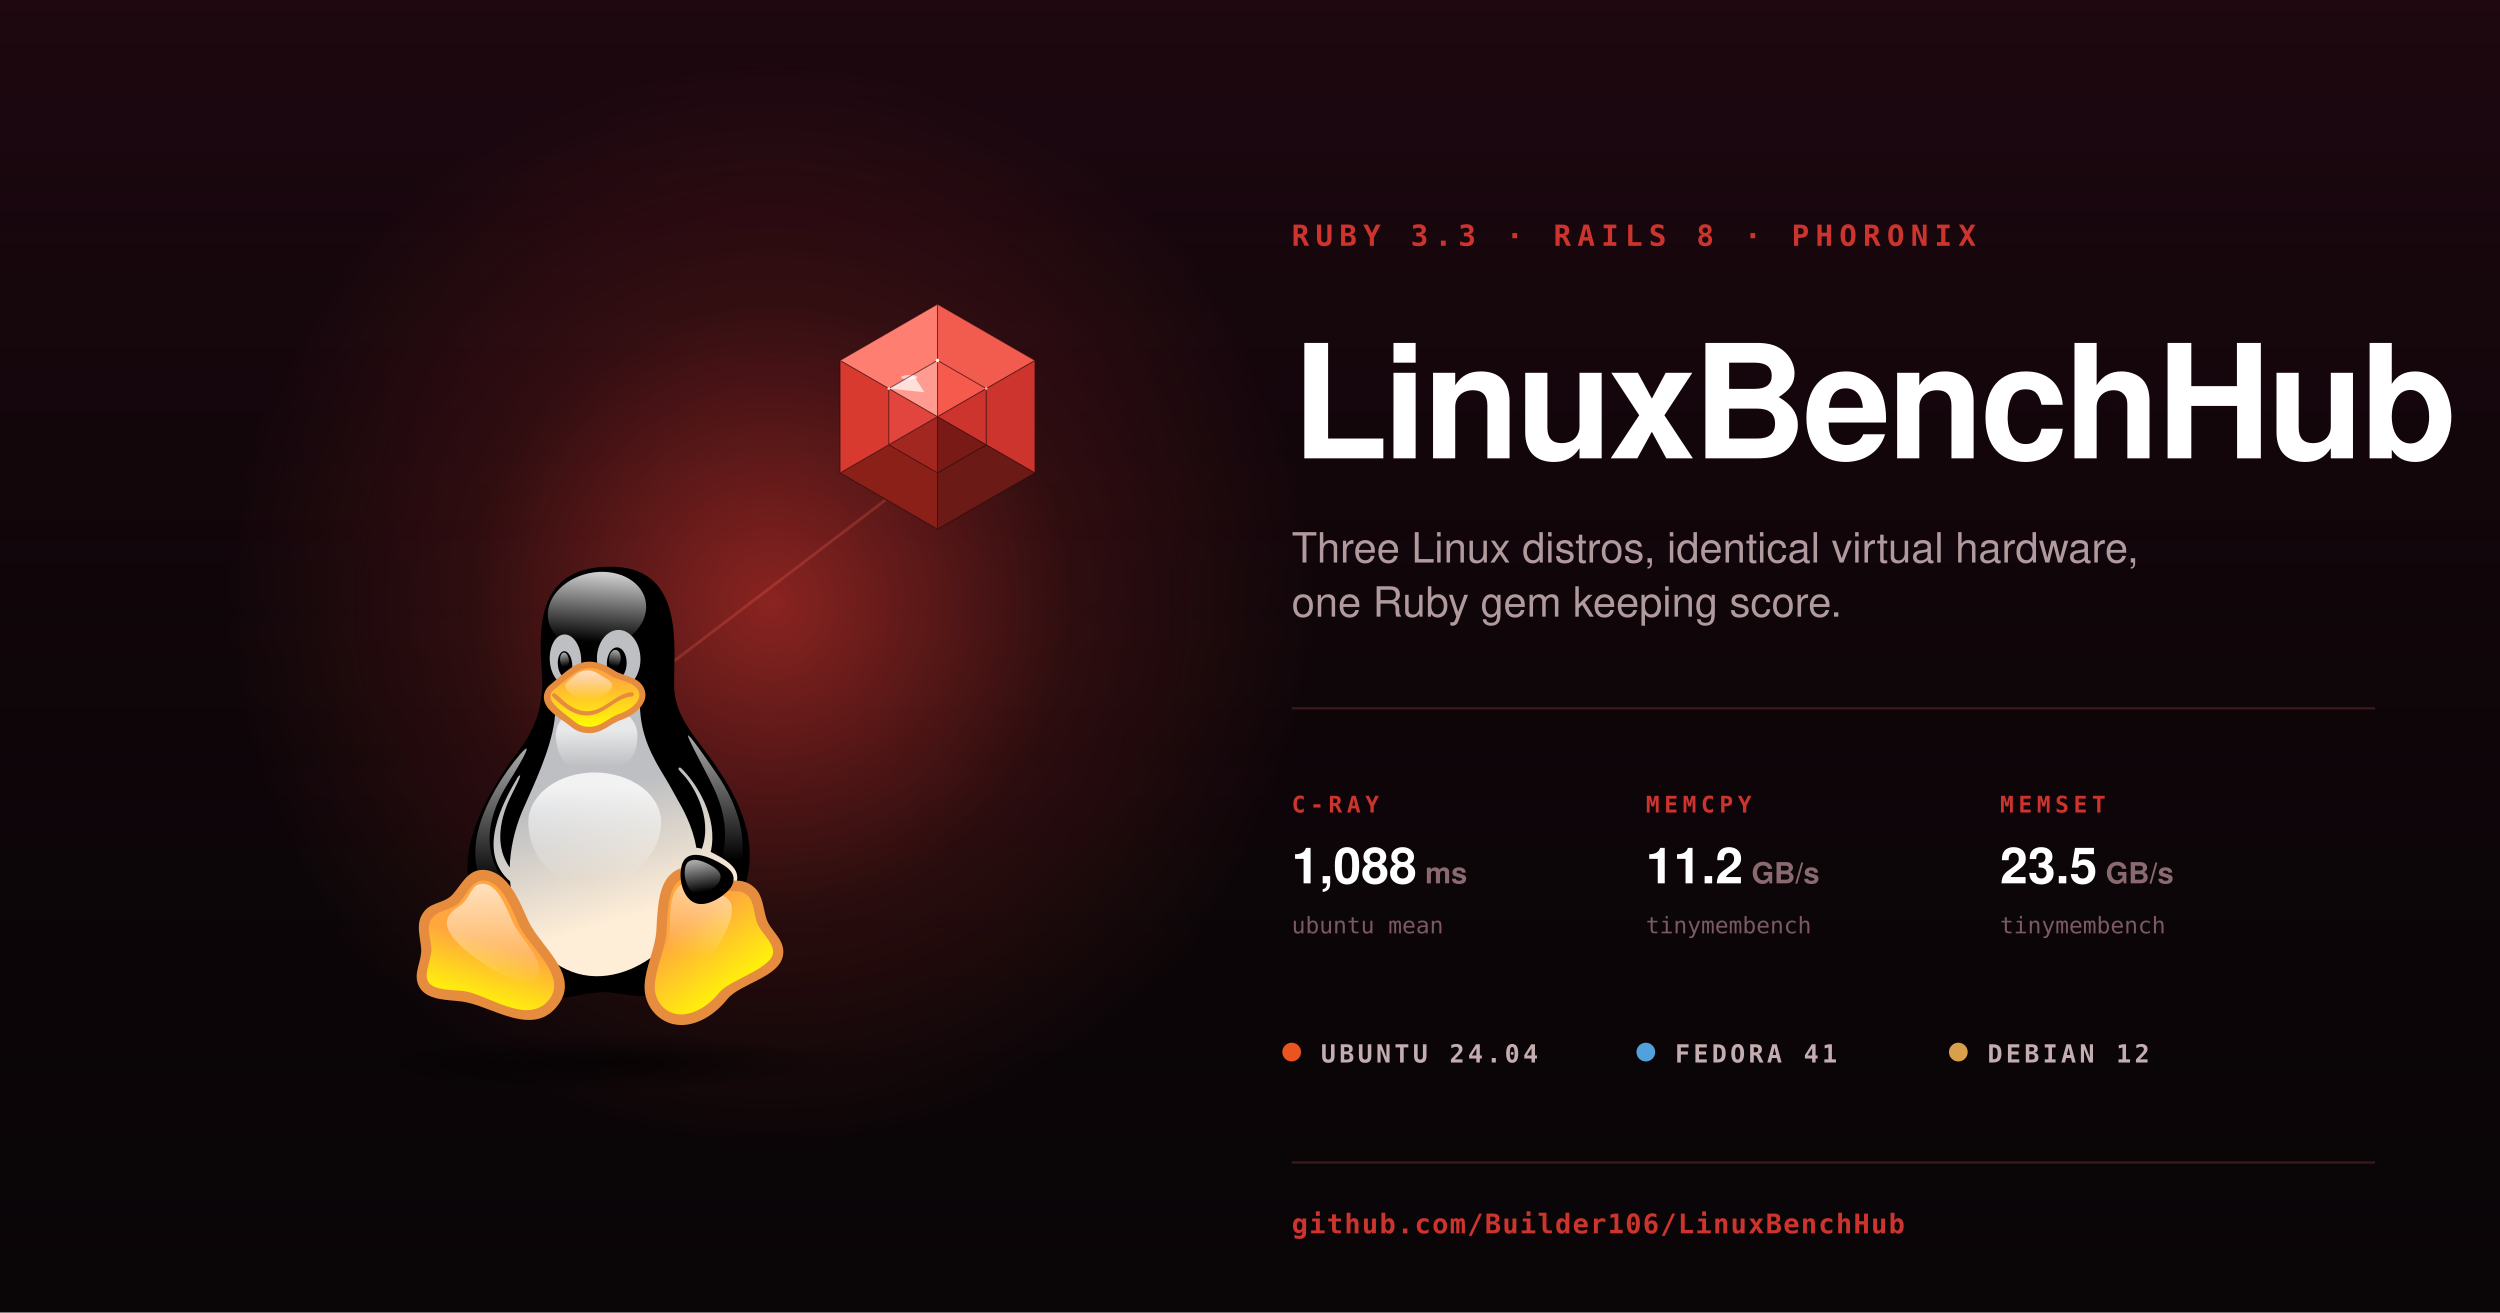
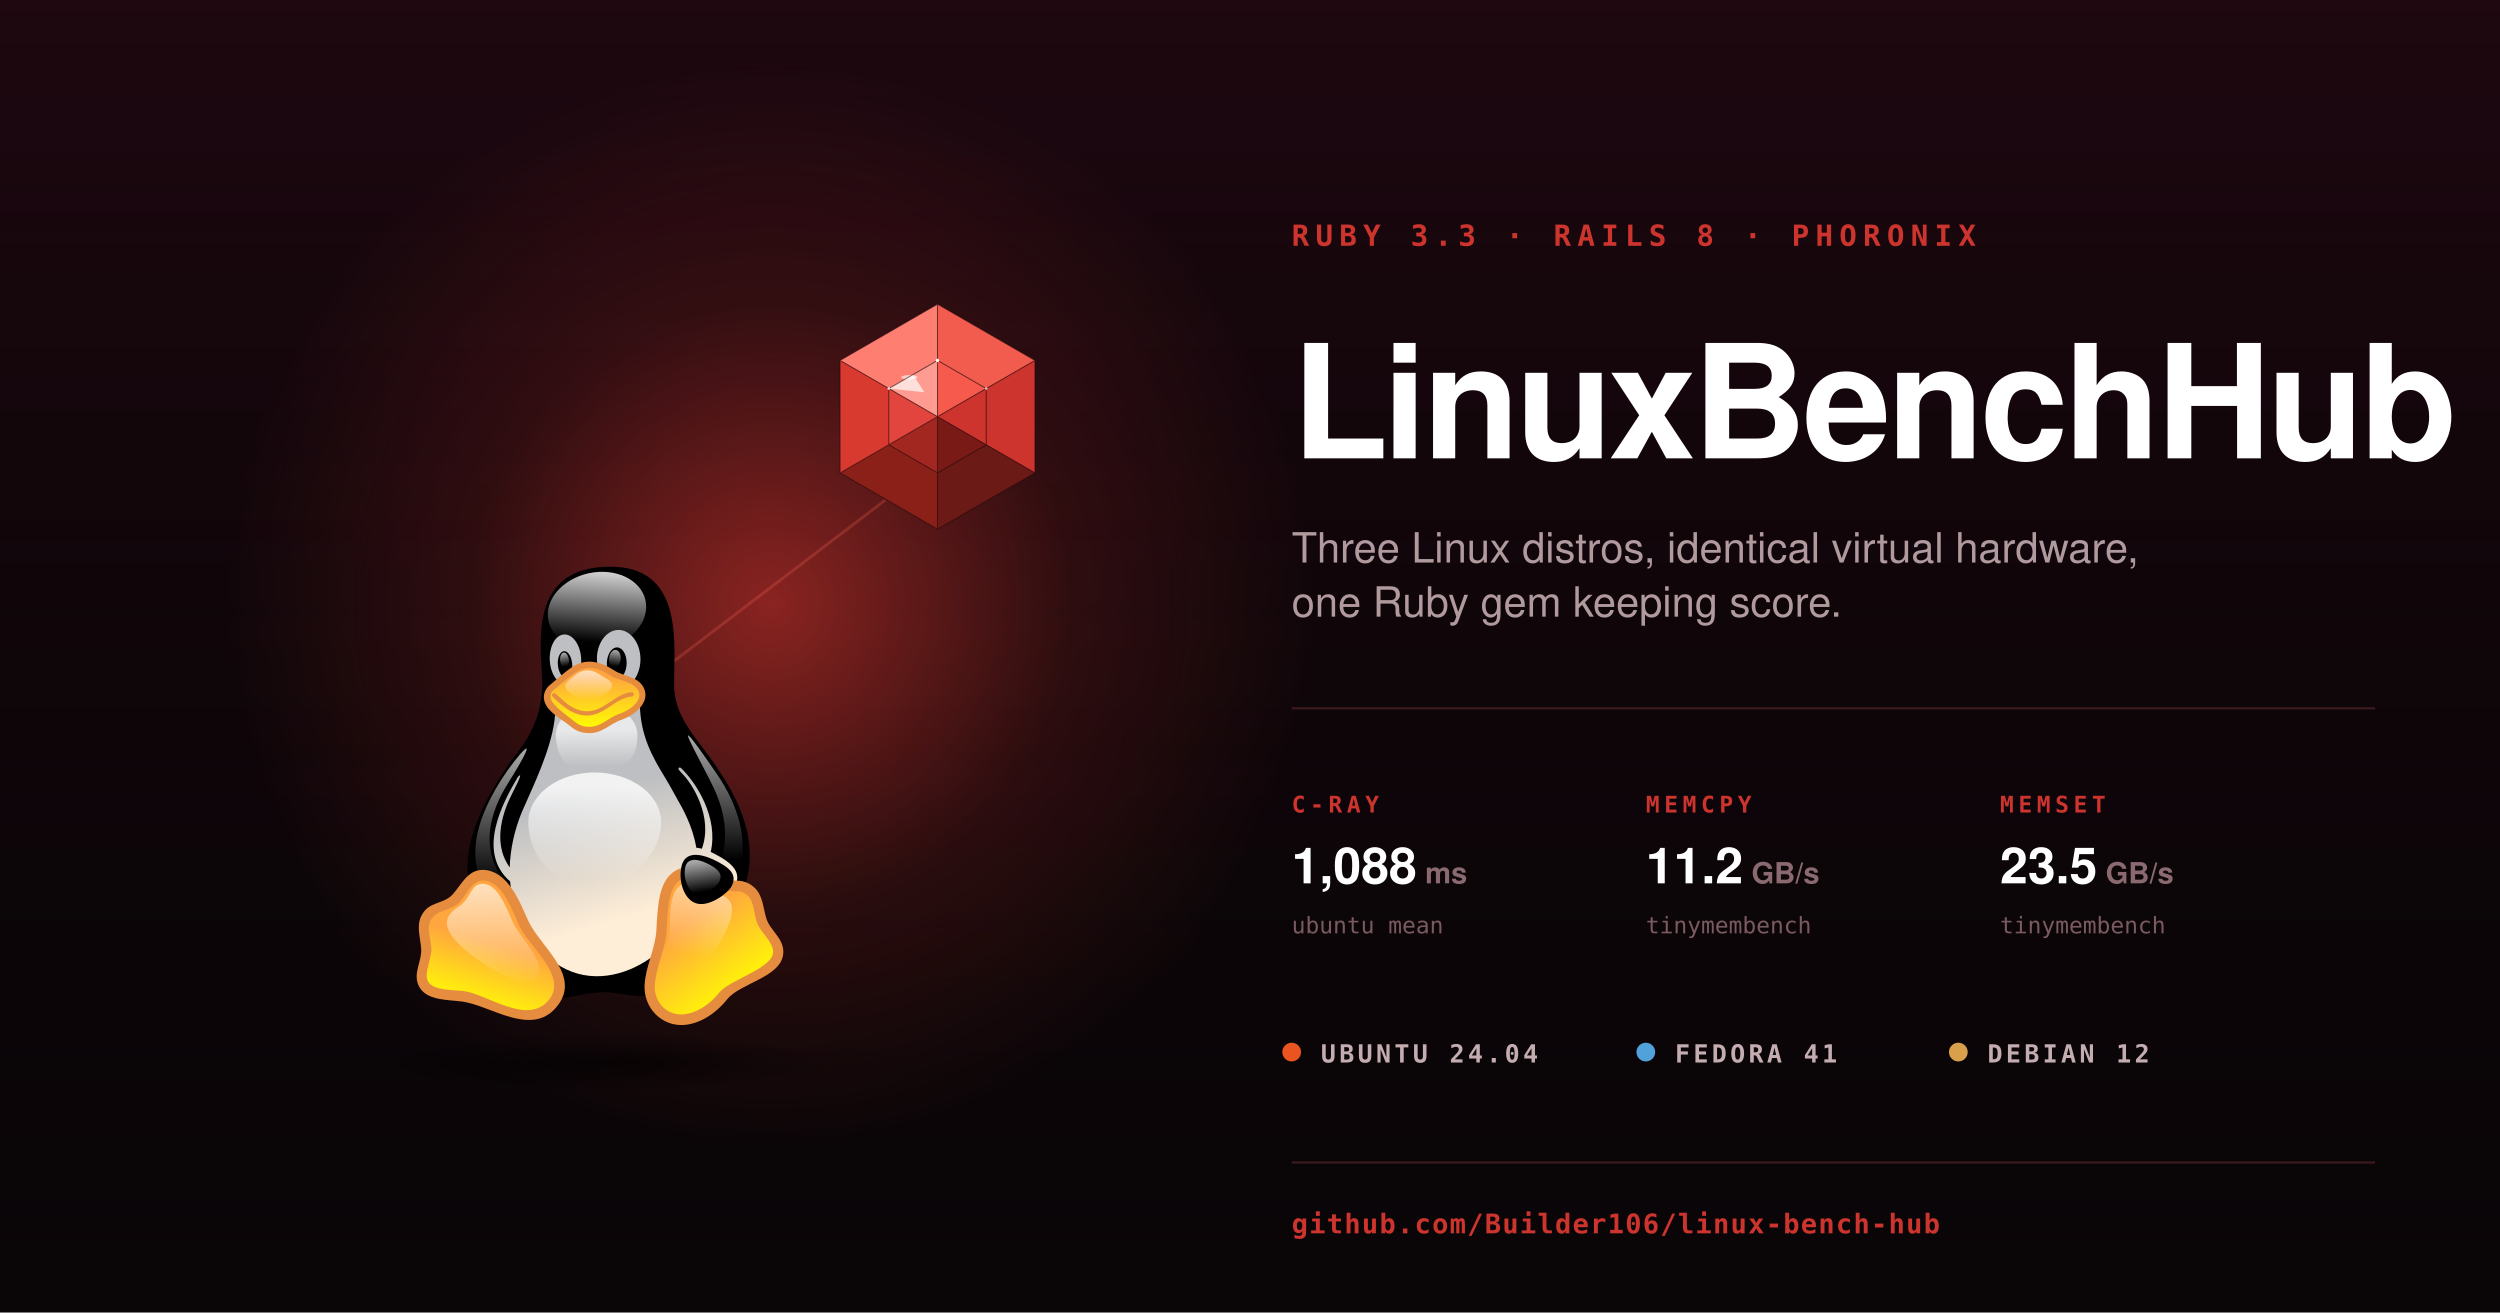
<svg xmlns="http://www.w3.org/2000/svg" width="1200" height="630" viewBox="0 0 1200 630">
  <defs>
    <radialGradient id="gem-glow-social" cx="50%" cy="50%" r="50%">
      <stop offset="0%" stop-color="#cc342d" stop-opacity="0.65" />
      <stop offset="55%" stop-color="#cc342d" stop-opacity="0.16" />
      <stop offset="100%" stop-color="#cc342d" stop-opacity="0" />
    </radialGradient>
    <linearGradient id="bg-warm-social" x1="50%" y1="0%" x2="50%" y2="100%">
      <stop offset="0%" stop-color="#220812" stop-opacity="0.85" />
      <stop offset="100%" stop-color="#0a0507" stop-opacity="0" />
    </linearGradient>
    <radialGradient id="tux-ground-social" cx="50%" cy="50%" r="50%">
      <stop offset="0%" stop-color="#000000" stop-opacity="0.6" />
      <stop offset="100%" stop-color="#000000" stop-opacity="0" />
    </radialGradient>
    <linearGradient id="scan-line-social" x1="0%" y1="0%" x2="100%" y2="100%">
      <stop offset="0%" stop-color="#cc342d" stop-opacity="0" />
      <stop offset="50%" stop-color="#f25c4f" stop-opacity="0.45" />
      <stop offset="100%" stop-color="#cc342d" stop-opacity="0" />
    </linearGradient>
    <linearGradient id="paint0_linear_87_7435" x1="16.058" y1="6.306" x2="15.836" y2="9.306" gradientUnits="userSpaceOnUse">
      <stop stop-color="white" stop-opacity="0.8" />
      <stop offset="1" stop-color="white" stop-opacity="0" />
    </linearGradient>
    <linearGradient id="paint1_linear_87_7435" x1="12.897" y1="22.672" x2="11.251" y2="17.272" gradientUnits="userSpaceOnUse">
      <stop stop-color="#FFEED7" />
      <stop offset="1" stop-color="#BDBFC2" />
    </linearGradient>
    <linearGradient id="paint2_linear_87_7435" x1="12.897" y1="22.672" x2="11.251" y2="17.272" gradientUnits="userSpaceOnUse">
      <stop stop-color="#FFEED7" />
      <stop offset="1" stop-color="#BDBFC2" />
    </linearGradient>
    <linearGradient id="paint3_linear_87_7435" x1="16.668" y1="9.655" x2="16.575" y2="10.354" gradientUnits="userSpaceOnUse">
      <stop stop-color="white" stop-opacity="0.65" />
      <stop offset="1" stop-color="white" stop-opacity="0" />
    </linearGradient>
    <linearGradient id="paint4_linear_87_7435" x1="14.434" y1="9.783" x2="14.534" y2="10.348" gradientUnits="userSpaceOnUse">
      <stop stop-color="white" stop-opacity="0.65" />
      <stop offset="1" stop-color="white" stop-opacity="0" />
    </linearGradient>
    <linearGradient id="paint5_linear_87_7435" x1="15.761" y1="15.631" x2="15.778" y2="19.627" gradientUnits="userSpaceOnUse">
      <stop stop-color="white" stop-opacity="0.8" />
      <stop offset="1" stop-color="white" stop-opacity="0" />
    </linearGradient>
    <linearGradient id="paint6_linear_87_7435" x1="15.85" y1="13.125" x2="15.869" y2="14.714" gradientUnits="userSpaceOnUse">
      <stop stop-color="white" stop-opacity="0.65" />
      <stop offset="1" stop-color="white" stop-opacity="0" />
    </linearGradient>
    <linearGradient id="paint7_linear_87_7435" x1="11.72" y1="14.105" x2="11.72" y2="19.937" gradientUnits="userSpaceOnUse">
      <stop stop-color="white" stop-opacity="0.65" />
      <stop offset="1" stop-color="white" stop-opacity="0" />
    </linearGradient>
    <linearGradient id="paint8_linear_87_7435" x1="21.033" y1="13.536" x2="21.031" y2="18.805" gradientUnits="userSpaceOnUse">
      <stop stop-color="white" stop-opacity="0.65" />
      <stop offset="1" stop-color="white" stop-opacity="0" />
    </linearGradient>
    <linearGradient id="paint9_linear_87_7435" x1="11.429" y1="22.437" x2="10.535" y2="25.421" gradientUnits="userSpaceOnUse">
      <stop stop-color="#FFA63F" />
      <stop offset="1" stop-color="#FFFF00" />
    </linearGradient>
    <linearGradient id="paint10_linear_87_7435" x1="19.882" y1="21.53" x2="22.266" y2="24.78" gradientUnits="userSpaceOnUse">
      <stop stop-color="#FFA63F" />
      <stop offset="1" stop-color="#FFFF00" />
    </linearGradient>
    <linearGradient id="paint11_linear_87_7435" x1="20.52" y1="18.933" x2="19.686" y2="22.86" gradientUnits="userSpaceOnUse">
      <stop stop-color="white" stop-opacity="0.65" />
      <stop offset="1" stop-color="white" stop-opacity="0" />
    </linearGradient>
    <linearGradient id="paint12_linear_87_7435" x1="11.246" y1="19.904" x2="11.412" y2="24.324" gradientUnits="userSpaceOnUse">
      <stop stop-color="white" stop-opacity="0.65" />
      <stop offset="1" stop-color="white" stop-opacity="0" />
    </linearGradient>
    <linearGradient id="paint13_linear_87_7435" x1="20.375" y1="18.862" x2="20.569" y2="20.182" gradientUnits="userSpaceOnUse">
      <stop stop-color="white" stop-opacity="0.65" />
      <stop offset="1" stop-color="white" stop-opacity="0" />
    </linearGradient>
    <linearGradient id="paint14_linear_87_7435" x1="15.764" y1="10.784" x2="15.78" y2="13.11" gradientUnits="userSpaceOnUse">
      <stop stop-color="#FFA63F" />
      <stop offset="1" stop-color="#FFFF00" />
    </linearGradient>
    <linearGradient id="paint15_linear_87_7435" x1="15.511" y1="10.564" x2="15.506" y2="11.794" gradientUnits="userSpaceOnUse">
      <stop stop-color="white" stop-opacity="0.65" />
      <stop offset="1" stop-color="white" stop-opacity="0" />
    </linearGradient>
  </defs>
  <rect width="1200" height="630" fill="#0a0507" />
  <rect width="1200" height="630" fill="url(#bg-warm-social)" />
  <circle cx="370" cy="290" r="260" fill="url(#gem-glow-social)" />
  <line x1="425" y1="240" x2="320" y2="320" stroke="url(#scan-line-social)" stroke-width="1.4" opacity="0.6" />
  <g transform="translate(450, 200) scale(0.6)">
    <polygon points="-77.94,-45 0,-90 0,-45 -38.97,-22.5" fill="#ff7e72" />
    <polygon points="0,-90 77.94,-45 38.97,-22.5 0,-45" fill="#f25c4f" />
    <polygon points="77.94,-45 77.94,45 38.97,22.5 38.97,-22.5" fill="#cc342d" />
    <polygon points="77.94,45 0,90 0,45 38.97,22.5" fill="#6b1a16" />
    <polygon points="0,90 -77.94,45 -38.97,22.5 0,45" fill="#8a2018" />
    <polygon points="-77.94,45 -77.94,-45 -38.97,-22.5 -38.97,22.5" fill="#d83a30" />
    <polygon points="-38.97,-22.5 0,-45 0,0" fill="#ff9b91" />
    <polygon points="0,-45 38.97,-22.5 0,0" fill="#f55a4d" />
    <polygon points="38.97,-22.5 38.97,22.5 0,0" fill="#cc342d" />
    <polygon points="38.97,22.5 0,45 0,0" fill="#7a1a16" />
    <polygon points="0,45 -38.97,22.5 0,0" fill="#a32721" />
    <polygon points="-38.97,22.5 -38.97,-22.5 0,0" fill="#e2453d" />
    <polygon points="-38.97,-22.5 -19.5,-33.75 -10.5,-19.5" fill="#fff5f3" opacity="0.75" />
    <ellipse cx="-22.5" cy="-31.5" rx="6.5" ry="1.8" fill="#ffffff" opacity="0.6" />
    <g fill="none" stroke="#1a0306" stroke-width="0.85" opacity="0.5">
      <polygon points="0,-45 38.97,-22.5 38.97,22.5 0,45 -38.97,22.5 -38.97,-22.5" />
      <polygon points="0,-90 77.94,-45 77.94,45 0,90 -77.94,45 -77.94,-45" />
      <line x1="0" y1="-45" x2="0" y2="-90" />
      <line x1="38.97" y1="-22.5" x2="77.94" y2="-45" />
      <line x1="38.97" y1="22.5" x2="77.94" y2="45" />
      <line x1="0" y1="45" x2="0" y2="90" />
      <line x1="-38.97" y1="22.5" x2="-77.94" y2="45" />
      <line x1="-38.97" y1="-22.5" x2="-77.94" y2="-45" />
      <line x1="0" y1="0" x2="0" y2="-45" />
      <line x1="0" y1="0" x2="38.97" y2="-22.5" />
      <line x1="0" y1="0" x2="38.97" y2="22.5" />
      <line x1="0" y1="0" x2="0" y2="45" />
      <line x1="0" y1="0" x2="-38.97" y2="22.5" />
      <line x1="0" y1="0" x2="-38.97" y2="-22.5" />
    </g>
    <circle cx="0" cy="-45" r="1.4" fill="#ffffff" opacity="0.95" />
    <circle cx="38.97" cy="-22.5" r="1.1" fill="#ffffff" opacity="0.65" />
    <circle cx="-38.97" cy="-22.5" r="1.1" fill="#ffffff" opacity="0.8" />
  </g>
  <ellipse cx="290" cy="510" rx="108" ry="14" fill="url(#tux-ground-social)" />
  <g transform="translate(112, 206) scale(11)">
    <path d="M11.306 21.91C11.181 21.723 11.071 21.471 10.982 21.17C9.376 19.358 10.617 16.692 11.845 14.881C11.962 14.687 12.091 14.5 12.23 14.322C13.167 13.158 13.409 12.348 13.481 11.252C13.49 11.048 13.473 10.778 13.453 10.468C13.354 8.884 13.19 6.252 16.016 6.018C19.549 5.727 19.261 8.971 19.235 10.873C19.234 10.952 19.233 11.028 19.232 11.102C19.223 12.249 19.821 13.034 20.445 13.854C20.674 14.153 20.905 14.457 21.112 14.784C21.118 14.794 21.124 14.804 21.13 14.813C22.222 16.388 23.299 18.737 21.799 20.965C21.589 21.726 21.27 22.424 20.843 22.992C19.314 25.005 17.954 24.801 16.892 24.641C16.572 24.593 16.279 24.549 16.016 24.571C15.58 24.598 15.23 24.668 14.928 24.729C13.761 24.965 13.305 25.057 11.306 21.91Z" fill="#000000" />
    <path d="M18.014 7.795C17.981 8.727 16.992 9.537 15.806 9.612C14.621 9.687 13.691 8.979 13.723 8.046C13.756 7.114 14.745 6.304 15.931 6.229C17.116 6.161 18.047 6.862 18.014 7.795Z" fill="url(#paint0_linear_87_7435)" />
    <path fill-rule="evenodd" clip-rule="evenodd" d="M15.866 10.061C15.875 10.568 16.107 11 16.433 11.195C15.37 11.1 14.051 11.489 14.051 12.225C14.035 13.47 13.342 15.02 12.843 16.135C12.745 16.354 12.654 16.557 12.577 16.737C12.269 17.502 12.083 18.32 12.061 19.122C11.243 17.995 11.838 16.548 12.158 15.921C12.585 15.095 12.576 14.992 12.411 15.185C11.776 16.265 10.58 18.433 12.078 19.736C12.125 20.318 12.267 20.881 12.518 21.399C14.523 25.442 18.276 23.782 19.514 21.685C19.679 21.387 19.812 21.099 19.918 20.82C19.98 20.859 20.046 20.89 20.117 20.909C20.739 21.093 21.669 20.392 21.892 19.957C22.16 19.378 21.885 18.983 20.968 18.514C20.922 18.491 20.875 18.469 20.83 18.448C21.181 16.968 20.212 15.428 19.52 14.774C19.391 14.742 19.373 14.816 19.573 15.015C20.009 15.433 20.957 16.923 20.444 18.309C20.36 18.286 20.278 18.27 20.201 18.262C20.043 17.316 19.623 16.58 19.329 16.066C19.263 15.949 19.203 15.844 19.154 15.751C19.055 15.562 18.937 15.366 18.811 15.159C18.328 14.359 17.739 13.384 17.739 11.939C17.665 11.621 17.365 11.409 16.966 11.292C17.429 11.199 17.777 10.657 17.765 10.007C17.752 9.305 17.313 8.747 16.789 8.761C16.265 8.775 15.846 9.36 15.866 10.061ZM16.298 10.217C16.291 10.605 16.475 10.918 16.717 10.918C16.953 10.918 17.156 10.605 17.163 10.224C17.169 9.836 16.986 9.523 16.743 9.523C16.501 9.523 16.305 9.836 16.298 10.217Z" fill="url(#paint1_linear_87_7435)" />
    <path fill-rule="evenodd" clip-rule="evenodd" d="M14.556 11.15C14.935 11.129 15.211 10.619 15.178 10.013C15.145 9.408 14.811 8.938 14.431 8.958C14.051 8.979 13.776 9.489 13.809 10.095C13.842 10.701 14.176 11.17 14.556 11.15ZM14.785 10.224C14.818 10.544 14.7 10.816 14.529 10.844C14.359 10.864 14.195 10.626 14.163 10.306C14.13 9.986 14.248 9.714 14.418 9.687C14.588 9.666 14.752 9.904 14.785 10.224Z" fill="url(#paint2_linear_87_7435)" />
    <path d="M16.396 10C16.376 10.217 16.475 10.394 16.612 10.408C16.75 10.422 16.881 10.251 16.9 10.04C16.92 9.823 16.822 9.646 16.684 9.632C16.547 9.618 16.416 9.789 16.396 10Z" fill="url(#paint3_linear_87_7435)" />
    <path d="M14.641 10.054C14.661 10.231 14.589 10.388 14.484 10.401C14.379 10.415 14.281 10.279 14.261 10.095C14.241 9.918 14.313 9.762 14.418 9.748C14.523 9.734 14.621 9.877 14.641 10.054Z" fill="url(#paint4_linear_87_7435)" />
    <path d="M18.669 17.152C18.669 18.35 17.562 19.902 15.662 19.889C13.704 19.902 12.872 18.35 12.872 17.152C12.872 15.955 14.169 14.981 15.767 14.981C17.372 14.988 18.669 15.955 18.669 17.152Z" fill="url(#paint5_linear_87_7435)" />
    <path d="M17.635 13.389C17.615 14.628 16.835 14.921 15.853 14.921C14.87 14.921 14.156 14.737 14.071 13.389C14.071 12.545 14.87 12.055 15.853 12.055C16.835 12.048 17.635 12.539 17.635 13.389Z" fill="url(#paint6_linear_87_7435)" />
    <path d="M11.694 15.295C12.336 14.281 13.691 12.722 11.949 15.512C10.534 17.813 11.425 19.29 11.884 19.698C13.207 20.923 13.154 21.747 12.113 21.1C9.879 19.718 10.344 17.391 11.694 15.295Z" fill="url(#paint7_linear_87_7435)" />
    <path d="M20.988 15.71C20.431 14.519 18.663 11.497 21.073 15.009C23.268 18.187 21.728 20.399 21.453 20.617C21.178 20.835 20.255 21.277 20.523 20.508C20.798 19.739 22.161 18.283 20.988 15.71Z" fill="url(#paint8_linear_87_7435)" />
    <path d="M11.209 25.102C9.742 24.292 7.613 25.259 8.386 23.067C8.543 22.57 8.156 21.822 8.405 21.338C8.7 20.746 9.336 20.876 9.715 20.481C10.089 20.073 10.325 19.365 11.025 19.474C11.72 19.582 12.185 20.467 12.67 21.556C13.03 22.332 14.301 23.428 14.215 24.299C14.111 25.633 12.65 25.885 11.209 25.102Z" fill="url(#paint9_linear_87_7435)" />
    <path fill-rule="evenodd" clip-rule="evenodd" d="M9.877 20.64C9.52 21.031 8.865 20.937 8.602 21.448C8.433 21.776 8.617 22.28 8.642 22.639C8.673 23.082 8.305 23.711 8.492 24.09C8.703 24.515 9.653 24.46 10.071 24.521C11.102 24.672 12.806 26.006 13.739 24.941C14.65 23.9 12.898 22.582 12.468 21.657C12.189 21.029 11.771 19.825 10.992 19.703C10.443 19.617 10.193 20.294 9.877 20.64ZM11.058 19.245C12.028 19.397 12.513 20.654 12.871 21.457C13.414 22.623 15.275 23.875 14.069 25.253C12.973 26.504 11.244 25.16 10.009 24.98C9.392 24.89 8.419 24.955 8.096 24.302C7.818 23.74 8.236 23.232 8.197 22.672C8.164 22.195 7.976 21.683 8.208 21.231C8.525 20.595 9.139 20.748 9.555 20.319C9.998 19.833 10.263 19.121 11.058 19.245Z" fill="#E68C3F" />
    <path d="M21.381 24.728C22.456 23.373 24.846 23.652 23.235 21.794C22.895 21.393 22.999 20.535 22.58 20.168C22.089 19.719 21.545 20.086 21.047 19.855C20.549 19.603 20.026 19.12 19.416 19.46C18.807 19.807 18.742 20.706 18.683 21.89C18.63 22.741 17.884 24.163 18.283 24.946C18.86 26.157 20.36 25.994 21.381 24.728Z" fill="url(#paint10_linear_87_7435)" />
    <path fill-rule="evenodd" clip-rule="evenodd" d="M21.81 19.698C22.085 19.691 22.415 19.71 22.725 19.992C23.11 20.332 23.114 20.887 23.259 21.351C23.431 21.901 24.034 22.215 23.998 22.86C23.939 23.914 22.114 24.168 21.552 24.876C21.012 25.545 20.33 25.943 19.682 25.997C18.7 26.078 17.889 25.252 17.946 24.244C17.993 23.428 18.409 22.686 18.459 21.876C18.488 21.29 18.52 20.746 18.626 20.305C18.733 19.859 18.926 19.475 19.308 19.257C20.145 18.789 20.954 19.721 21.81 19.698ZM19.522 19.664C19.295 19.793 19.151 20.032 19.059 20.417C18.965 20.807 18.934 21.307 18.904 21.905C18.854 22.716 18.438 23.457 18.391 24.271C18.35 24.997 18.907 25.596 19.647 25.535C20.148 25.493 20.727 25.176 21.209 24.58C21.64 24.037 23.514 23.534 23.553 22.833C23.578 22.375 22.977 21.946 22.835 21.494C22.724 21.141 22.719 20.593 22.436 20.345C22.255 20.18 22.064 20.155 21.821 20.161C21.116 20.18 20.176 19.299 19.522 19.664Z" fill="#E68C3F" />
    <path d="M20.916 22.917C22.579 20.365 21.341 20.386 20.922 20.188C20.503 19.984 20.064 19.582 19.573 19.862C19.081 20.147 19.055 20.882 19.042 21.849C19.023 22.543 18.466 23.707 18.8 24.353C19.206 25.109 20.189 24.013 20.916 22.917Z" fill="url(#paint11_linear_87_7435)" />
    <path d="M10.868 23.285C8.379 21.61 9.545 21.039 9.918 20.773C10.37 20.433 10.377 19.78 10.934 19.841C11.49 19.902 11.818 20.617 12.191 21.502C12.466 22.134 13.423 22.978 13.351 23.707C13.259 24.564 11.942 23.999 10.868 23.285Z" fill="url(#paint12_linear_87_7435)" />
    <path d="M21.748 19.936C21.552 20.29 20.753 20.848 20.222 20.698C19.678 20.555 19.429 19.759 19.541 19.16C19.639 18.48 20.222 18.446 20.956 18.786C21.735 19.154 21.977 19.467 21.748 19.936Z" fill="#000000" />
    <path d="M21.211 19.739C21.086 19.984 20.562 20.372 20.195 20.27C19.829 20.168 19.645 19.616 19.704 19.201C19.757 18.732 20.15 18.704 20.648 18.936C21.185 19.194 21.355 19.412 21.211 19.739Z" fill="url(#paint13_linear_87_7435)" />
    <path d="M14.437 10.858C14.699 10.606 15.335 9.837 16.54 10.64C16.763 10.79 16.946 10.803 17.372 10.994C18.23 11.361 17.824 12.246 16.907 12.545C16.514 12.675 16.16 13.171 15.453 13.124C14.844 13.09 14.686 12.675 14.313 12.45C13.651 12.062 13.553 11.538 13.913 11.259C14.274 10.98 14.411 10.878 14.437 10.858Z" fill="url(#paint14_linear_87_7435)" />
    <path fill-rule="evenodd" clip-rule="evenodd" d="M13.993 11.37C13.856 11.476 13.813 11.617 13.858 11.773C13.951 12.094 14.622 12.534 14.878 12.75C15.024 12.873 15.191 12.97 15.461 12.985C16.039 13.024 16.36 12.579 16.867 12.413C17.2 12.304 17.904 11.888 17.671 11.412C17.472 11.005 16.801 10.98 16.468 10.756C15.894 10.374 15.476 10.377 15.179 10.484C14.853 10.602 14.289 11.142 13.993 11.37ZM15.091 10.222C15.478 10.082 15.981 10.102 16.613 10.523C17.028 10.802 17.659 10.775 17.909 11.286C18.228 11.937 17.456 12.512 16.947 12.678C16.402 12.857 16.098 13.306 15.445 13.262C15.106 13.243 14.888 13.116 14.71 12.966C14.341 12.656 13.716 12.361 13.574 11.869C13.495 11.597 13.61 11.32 13.833 11.147C14.194 10.868 14.682 10.369 15.091 10.222Z" fill="#E68C3F" />
    <path fill-rule="evenodd" clip-rule="evenodd" d="M17.474 11.567C17.477 11.618 17.439 11.662 17.39 11.665C16.697 11.704 16.21 12.495 15.427 12.495C14.989 12.495 14.642 12.284 14.394 12.08C14.344 12.04 13.903 11.7 13.903 11.613C13.903 11.562 13.943 11.52 13.992 11.52C14.085 11.52 14.363 11.822 14.466 11.907C14.7 12.098 15.046 12.31 15.427 12.31C16.202 12.31 16.678 11.52 17.381 11.48C17.43 11.477 17.472 11.516 17.474 11.567Z" fill="#E68C3F" />
    <path d="M14.844 10.789C14.975 10.667 15.388 10.333 15.931 10.674C16.049 10.742 16.167 10.816 16.338 10.919C16.685 11.13 16.515 11.436 16.095 11.626C15.905 11.708 15.591 11.885 15.355 11.871C15.093 11.844 14.916 11.667 14.746 11.552C14.425 11.334 14.445 11.15 14.595 11.007C14.707 10.898 14.831 10.796 14.844 10.789Z" fill="url(#paint15_linear_87_7435)" />
  </g>
  <g font-family="Helvetica Neue, Helvetica, Arial, sans-serif">
    <text x="620" y="118" font-family="ui-monospace, SF Mono, Menlo, Consolas, monospace" font-size="14" letter-spacing="3" fill="#cc342d" font-weight="700">RUBY 3.3 · RAILS 8 · PHORONIX</text>
    <text x="620" y="220" font-size="76" font-weight="800" fill="#ffffff" letter-spacing="-0.024em">LinuxBenchHub</text>
    <text x="620" y="270" font-size="20" fill="#b09a9e">Three Linux distros, identical virtual hardware,</text>
    <text x="620" y="296" font-size="20" fill="#b09a9e">one Ruby gem keeping score.</text>
    <line x1="620" y1="340" x2="1140" y2="340" stroke="#3d1a1d" stroke-width="1" />
    <g transform="translate(620, 390)" font-family="ui-monospace, SF Mono, Menlo, Consolas, monospace">
      <g>
        <text font-size="11" letter-spacing="2.2" fill="#cc342d" font-weight="700" x="0" y="0">C-RAY</text>
        <text font-size="24" font-weight="700" fill="#ffffff" font-family="Helvetica Neue, Helvetica, Arial, sans-serif" x="0" y="34">1,088<tspan font-size="14" fill="#8a6a70" dx="4">ms</tspan>
        </text>
        <text font-size="11" fill="#7a5a60" x="0" y="58">ubuntu mean</text>
      </g>
      <g transform="translate(170, 0)">
        <text font-size="11" letter-spacing="2.2" fill="#cc342d" font-weight="700" x="0" y="0">MEMCPY</text>
        <text font-size="24" font-weight="700" fill="#ffffff" font-family="Helvetica Neue, Helvetica, Arial, sans-serif" x="0" y="34">11.2<tspan font-size="14" fill="#8a6a70" dx="4">GB/s</tspan>
        </text>
        <text font-size="11" fill="#7a5a60" x="0" y="58">tinymembench</text>
      </g>
      <g transform="translate(340, 0)">
        <text font-size="11" letter-spacing="2.2" fill="#cc342d" font-weight="700" x="0" y="0">MEMSET</text>
        <text font-size="24" font-weight="700" fill="#ffffff" font-family="Helvetica Neue, Helvetica, Arial, sans-serif" x="0" y="34">23.5<tspan font-size="14" fill="#8a6a70" dx="4">GB/s</tspan>
        </text>
        <text font-size="11" fill="#7a5a60" x="0" y="58">tinymembench</text>
      </g>
    </g>
    <g transform="translate(620, 510)" font-family="ui-monospace, SF Mono, Menlo, Consolas, monospace">
      <g>
        <circle cx="0" cy="-5" r="4.5" fill="#e95420" />
        <text x="14" y="0" font-size="12" letter-spacing="1.6" fill="#c4adb0" font-weight="600">UBUNTU 24.04</text>
      </g>
      <g transform="translate(170, 0)">
        <circle cx="0" cy="-5" r="4.5" fill="#51a2da" />
        <text x="14" y="0" font-size="12" letter-spacing="1.6" fill="#c4adb0" font-weight="600">FEDORA 41</text>
      </g>
      <g transform="translate(320, 0)">
        <circle cx="0" cy="-5" r="4.5" fill="#d8a04a" />
        <text x="14" y="0" font-size="12" letter-spacing="1.6" fill="#c4adb0" font-weight="600">DEBIAN 12</text>
      </g>
    </g>
    <line x1="620" y1="558" x2="1140" y2="558" stroke="#3d1a1d" stroke-width="1" />
-     <text x="620" y="592" font-family="ui-monospace, SF Mono, Menlo, Consolas, monospace" font-size="13" letter-spacing="0.6" fill="#cc342d" font-weight="600">github.com/Builder106/LinuxBenchHub</text>
+     <text x="620" y="592" font-family="ui-monospace, SF Mono, Menlo, Consolas, monospace" font-size="13" letter-spacing="0.6" fill="#cc342d" font-weight="600">github.com/Builder106/linux-bench-hub</text>
  </g>
</svg>
